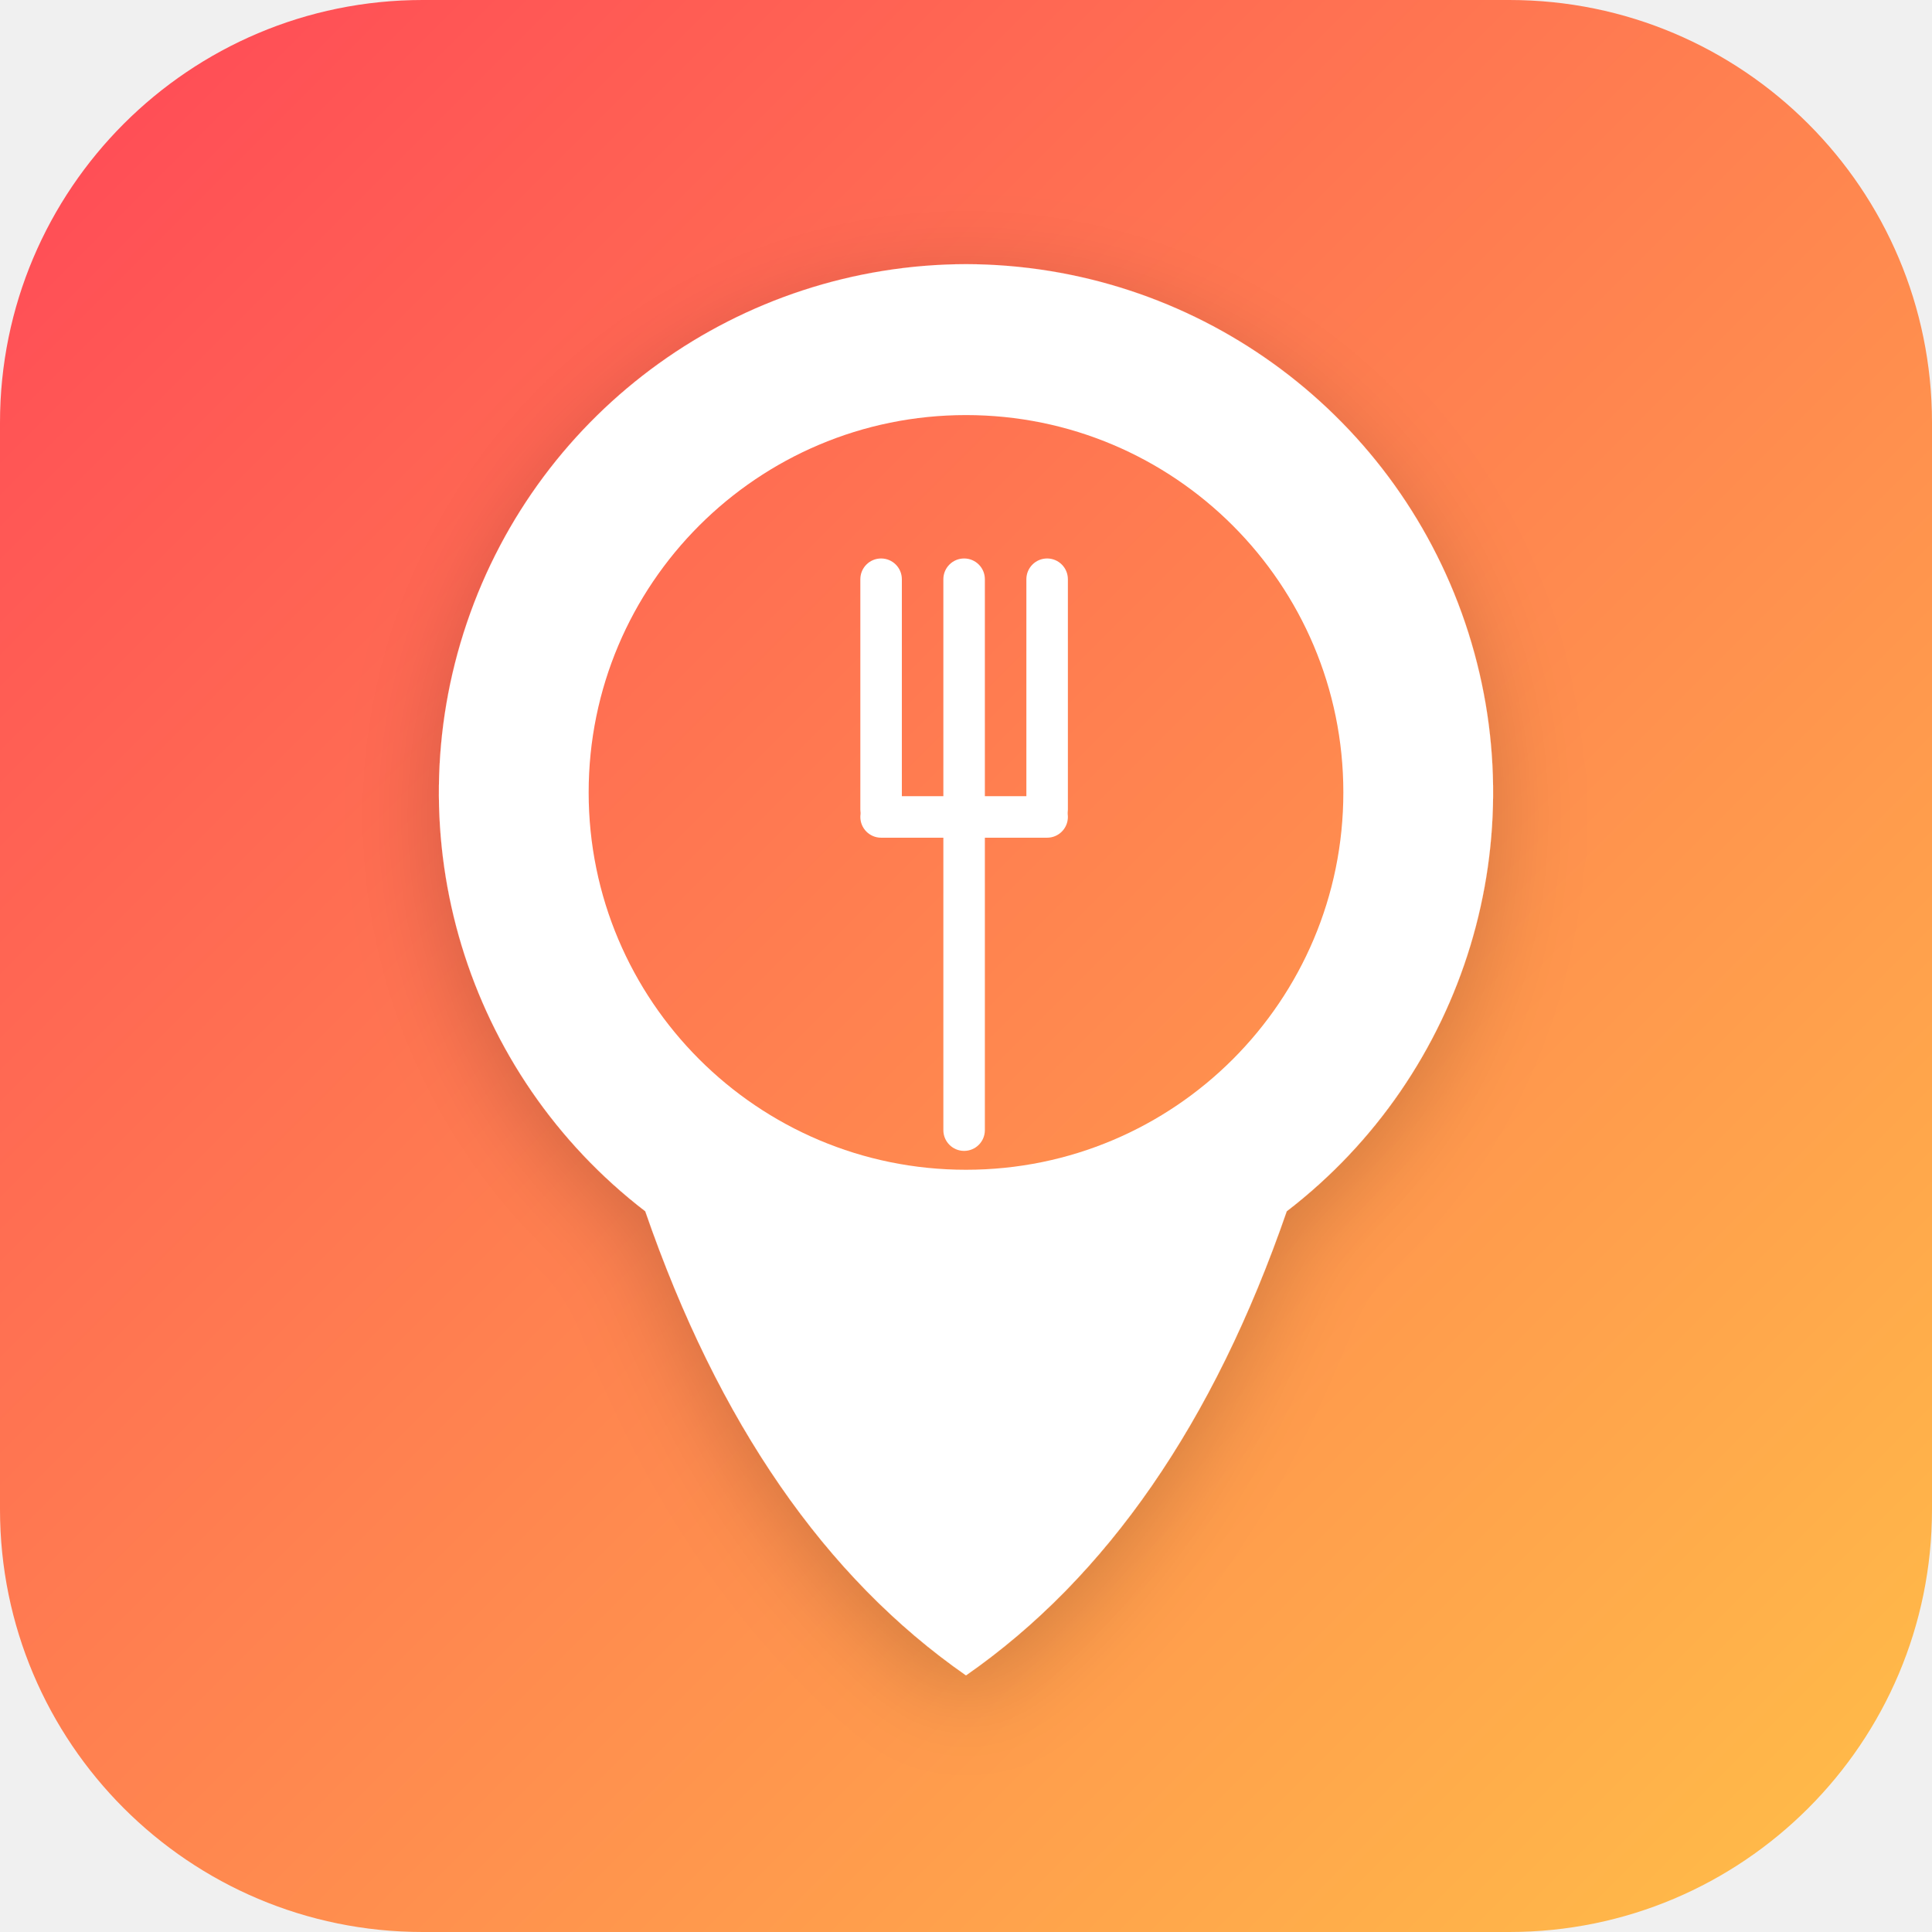
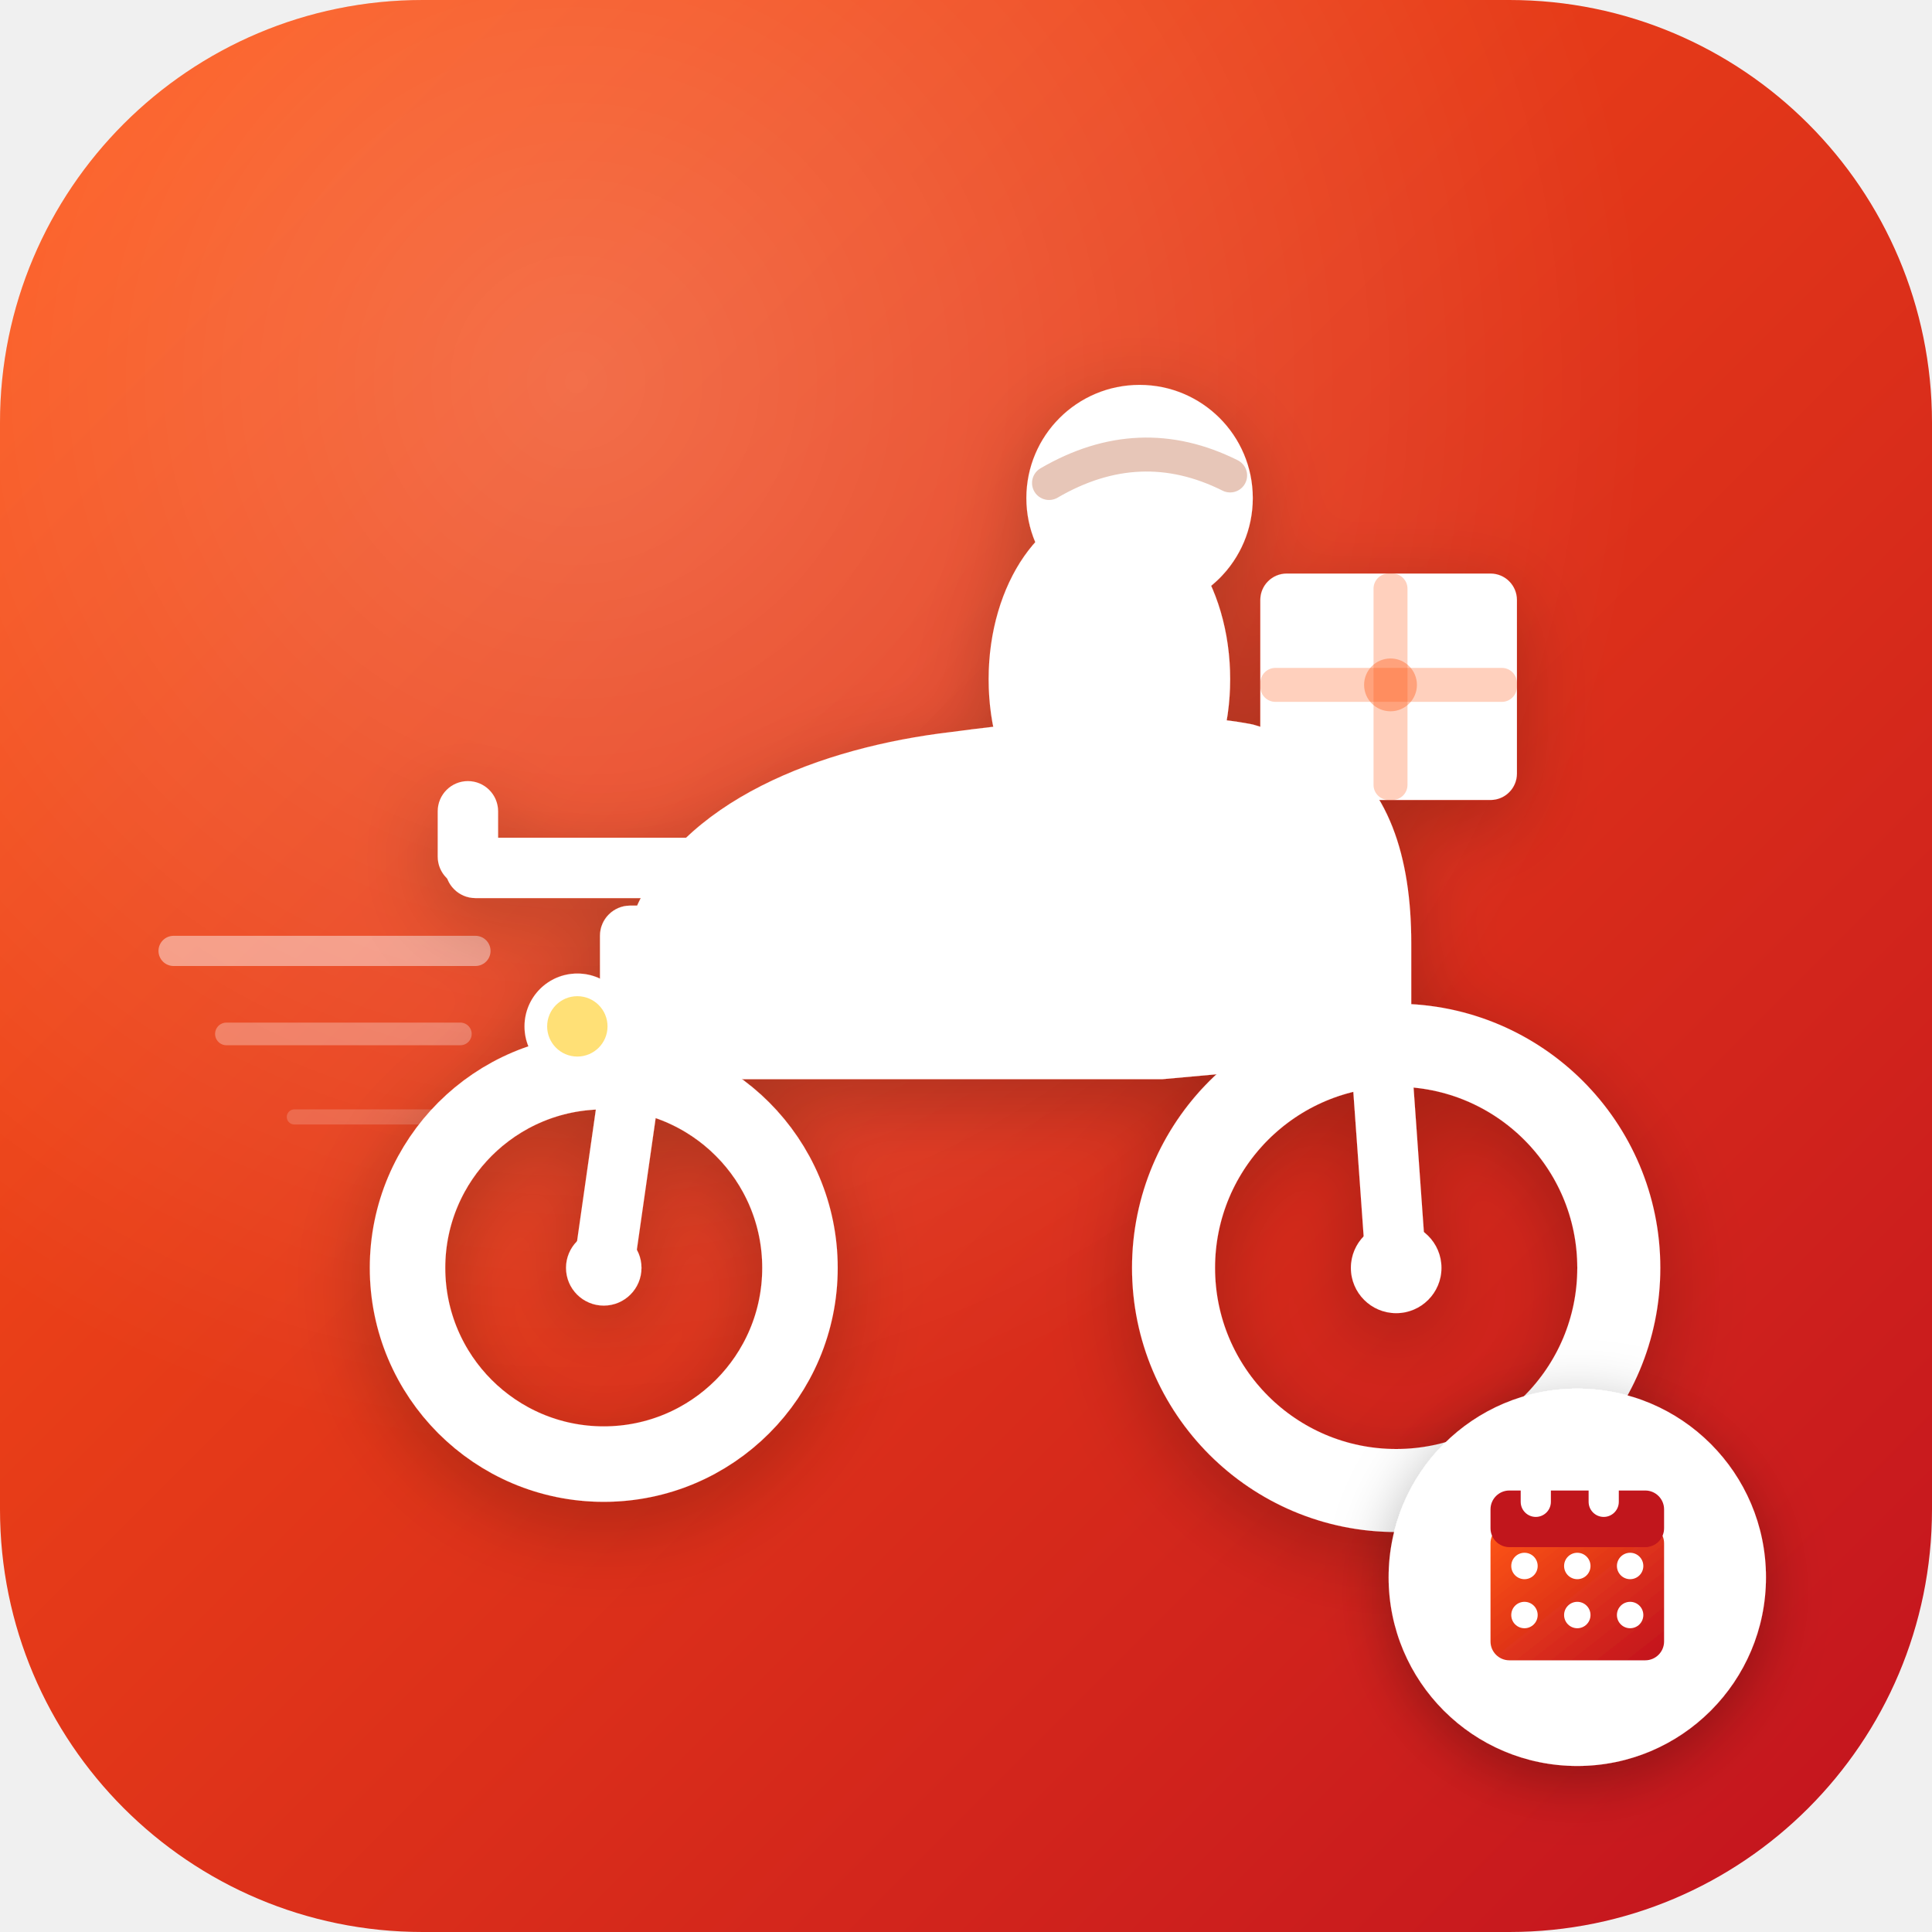
<svg xmlns="http://www.w3.org/2000/svg" viewBox="0 0 512 512" width="512" height="512">
  <defs>
-     <linearGradient id="grad" x1="0" y1="0" x2="512" y2="512" gradientUnits="userSpaceOnUse">
-       <stop offset="0%" stop-color="#ff4757" />
-       <stop offset="100%" stop-color="#ffc048" />
+     <linearGradient id="bgGrad" x1="0%" y1="0%" x2="100%" y2="100%">
+       <stop offset="0%" stop-color="#FF5714" />
+       <stop offset="100%" stop-color="#C1121F" />
    </linearGradient>
-     <filter id="pinShadow" x="-20%" y="-10%" width="140%" height="140%">
-       <feDropShadow dx="0" dy="6" stdDeviation="12" flood-color="rgba(0,0,0,0.18)" />
+     <radialGradient id="topShine" cx="30%" cy="20%" r="55%">
+       <stop offset="0%" stop-color="rgba(255,255,255,0.22)" />
+       <stop offset="100%" stop-color="rgba(255,255,255,0)" />
+     </radialGradient>
+     <filter id="iconShadow" x="-20%" y="-20%" width="140%" height="150%">
+       <feDropShadow dx="0" dy="6" stdDeviation="11" flood-color="rgba(0,0,0,0.24)" />
+     </filter>
+     <filter id="badgeShadow" x="-30%" y="-30%" width="160%" height="160%">
+       <feDropShadow dx="0" dy="4" stdDeviation="8" flood-color="rgba(0,0,0,0.3)" />
    </filter>
  </defs>
-   <rect width="512" height="512" rx="112" fill="url(#grad)" />
-   <rect width="512" height="512" rx="112" fill="url(#topShine)" opacity="0.08" />
-   <path d="M 256 70        A 140 140 0 0 1 341 321        Q 312 405 256 444        Q 200 405 171 321        A 140 140 0 0 1 256 70 Z" fill="white" filter="url(#pinShadow)" />
-   <circle cx="256" cy="210" r="100" fill="url(#grad)" />
-   <rect x="228" y="148" width="11" height="72" rx="5.5" fill="white" />
-   <rect x="250" y="148" width="11" height="72" rx="5.5" fill="white" />
-   <rect x="272" y="148" width="11" height="72" rx="5.5" fill="white" />
-   <rect x="228" y="211" width="55" height="11" rx="5.5" fill="white" />
-   <rect x="250" y="216" width="11" height="89" rx="5.5" fill="white" />
+   <rect width="512" height="512" rx="112" fill="url(#bgGrad)" />
+   <rect width="512" height="512" rx="112" fill="url(#topShine)" />
+   <line x1="46" y1="252" x2="126" y2="252" stroke="rgba(255,255,255,0.45)" stroke-width="8" stroke-linecap="round" />
+   <line x1="60" y1="274" x2="122" y2="274" stroke="rgba(255,255,255,0.30)" stroke-width="6" stroke-linecap="round" />
+   <line x1="78" y1="296" x2="118" y2="296" stroke="rgba(255,255,255,0.18)" stroke-width="4" stroke-linecap="round" />
+   <g filter="url(#iconShadow)">
+     <circle cx="370" cy="336" r="59" fill="none" stroke="white" stroke-width="22" />
+     <circle cx="370" cy="336" r="12" fill="white" />
+     <circle cx="160" cy="336" r="52" fill="none" stroke="white" stroke-width="20" />
+     <circle cx="160" cy="336" r="10" fill="white" />
+     <line x1="366" y1="280" x2="370" y2="336" stroke="white" stroke-width="16" stroke-linecap="round" />
+     <line x1="168" y1="280" x2="160" y2="336" stroke="white" stroke-width="16" stroke-linecap="round" />
+     <path d="       M 168 280       L 168 242       C 180 212 218 198 252 194       C 282 190 312 188 332 192       L 352 198       C 368 208 374 227 374 250       L 374 280       L 308 286       L 190 286       Z     " fill="white" />
+     <rect x="159" y="240" width="18" height="42" rx="8" fill="white" />
+     <rect x="118" y="222" width="78" height="16" rx="8" fill="white" />
+     <rect x="116" y="207" width="16" height="28" rx="8" fill="white" />
+     <ellipse cx="294" cy="180" rx="32" ry="46" fill="white" />
+     <circle cx="302" cy="132" r="30" fill="white" />
+     <path d="M 278 128 Q 302 114 326 126" fill="none" stroke="rgba(170,50,0,0.28)" stroke-width="9" stroke-linecap="round" />
+     <rect x="334" y="152" width="68" height="60" rx="7" fill="white" />
+     <rect x="334" y="177" width="68" height="9" rx="4" fill="rgba(255,87,20,0.28)" />
+     <rect x="364" y="152" width="9" height="60" rx="4" fill="rgba(255,87,20,0.28)" />
+     <circle cx="368.5" cy="181.5" r="7" fill="rgba(255,87,20,0.38)" />
+     <circle cx="153" cy="272" r="14" fill="white" />
+     <circle cx="153" cy="272" r="8" fill="rgba(255,215,80,0.78)" />
+   </g>
+   <g filter="url(#badgeShadow)">
+     <circle cx="418" cy="418" r="50" fill="white" />
+     <rect x="395" y="404" width="46" height="36" rx="5" fill="url(#bgGrad)" />
+     <rect x="395" y="395" width="46" height="15" rx="5" fill="#C1121F" />
+     <rect x="403" y="389" width="8" height="13" rx="4" fill="white" />
+     <rect x="421" y="389" width="8" height="13" rx="4" fill="white" />
+     <circle cx="404" cy="415" r="3.5" fill="white" />
+     <circle cx="418" cy="415" r="3.5" fill="white" />
+     <circle cx="432" cy="415" r="3.5" fill="white" />
+     <circle cx="404" cy="428" r="3.5" fill="white" />
+     <circle cx="418" cy="428" r="3.5" fill="white" />
+     <circle cx="432" cy="428" r="3.5" fill="white" />
+   </g>
</svg>
